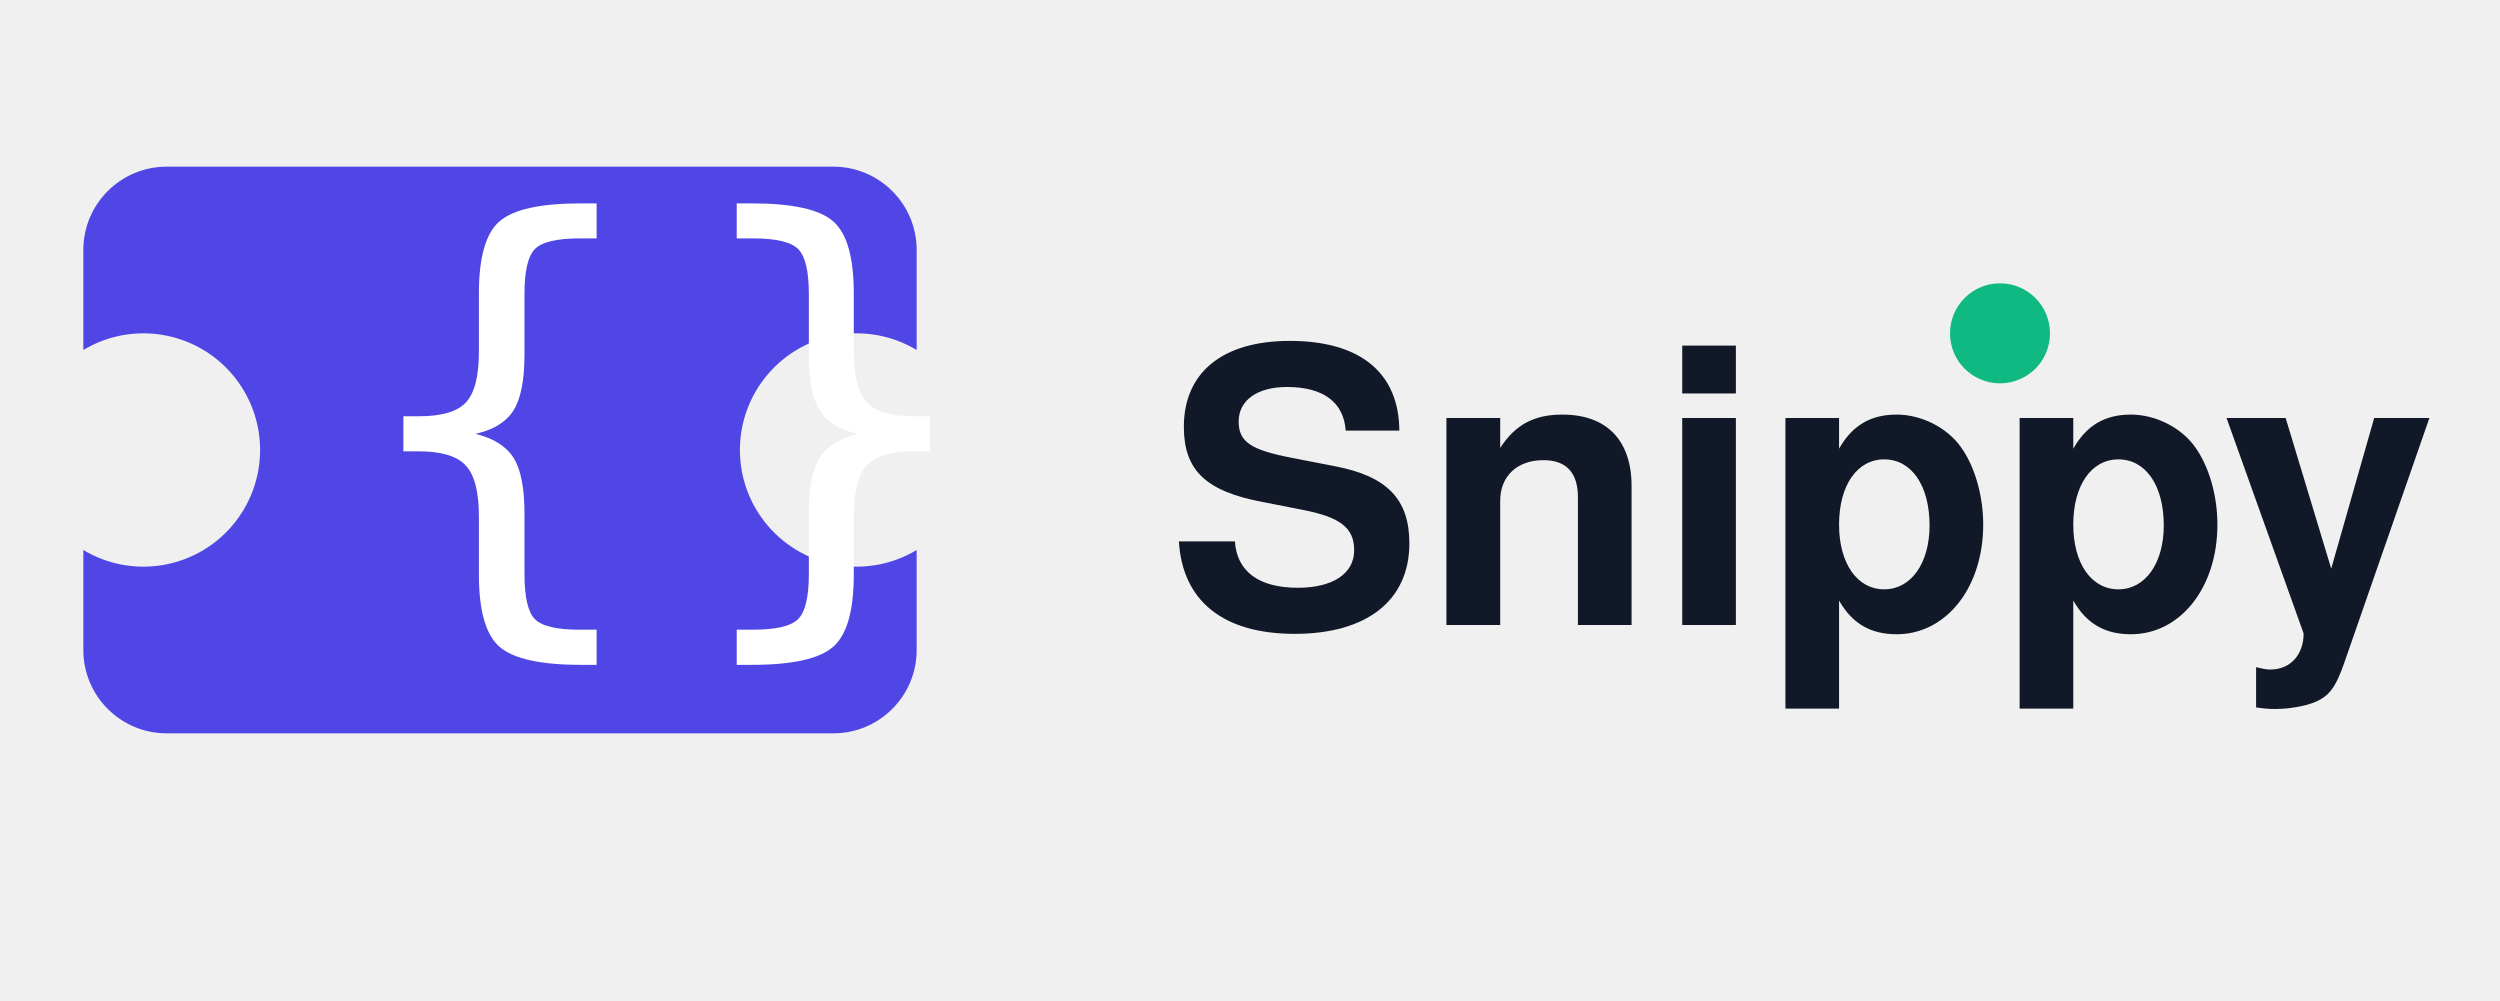
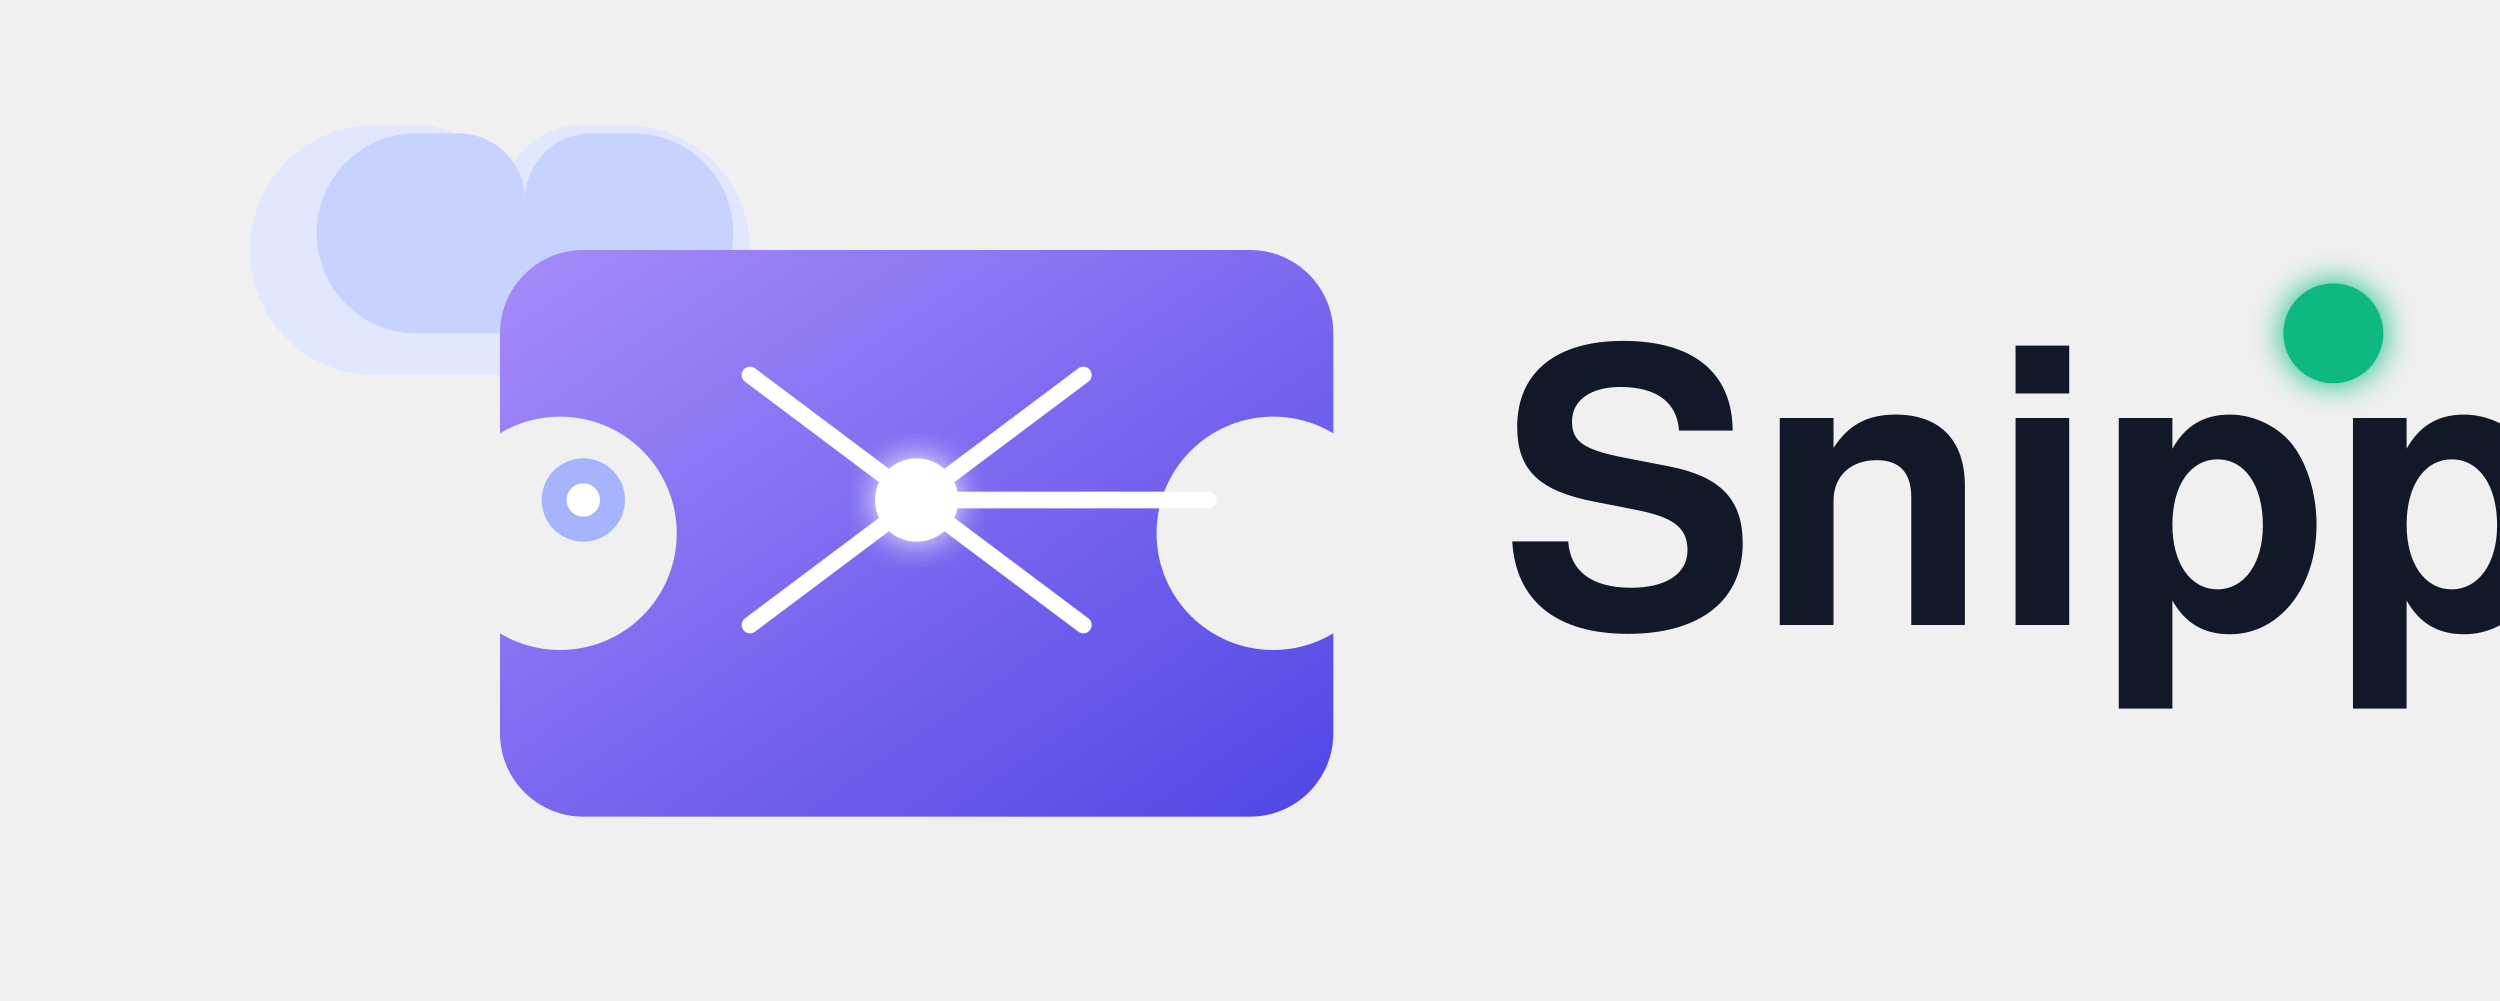
<svg xmlns="http://www.w3.org/2000/svg" width="300" height="120" viewBox="0 0 300 120" fill="none">
-   <path d="M20 20 h80 a10 10 0 0 1 10 10 v12            a14 14 0 1 0 0 24 v12 a10 10 0 0 1 -10 10 h-80            a10 10 0 0 1 -10 -10 v-12            a14 14 0 1 0 0 -24 v-12 a10 10 0 0 1 10 -10 z" fill="#4F46E5" />
-   <text x="60" y="70" text-anchor="middle" font-family="Consolas, Menlo, monospace" font-size="60" fill="#FFFFFF">{</text>
-   <text x="100" y="70" text-anchor="middle" font-family="Consolas, Menlo, monospace" font-size="60" fill="#FFFFFF">}</text>
-   <text x="140" y="75" font-family="Segoe UI, Helvetica, Arial, sans-serif" font-weight="700" font-size="46" fill="#111827">Snippy</text>
-   <circle cx="240" cy="40" r="6" fill="#10B981" />
+   <defs>
+     <linearGradient id="aiGradient" x1="0%" y1="0%" x2="100%" y2="100%">
+       <stop offset="0%" style="stop-color:#A78BFA;stop-opacity:1" />
+       <stop offset="100%" style="stop-color:#4F46E5;stop-opacity:1" />
+     </linearGradient>
+     <filter id="glow" x="-50%" y="-50%" width="200%" height="200%">
+       <feGaussianBlur stdDeviation="2" result="coloredBlur" />
+       <feMerge>
+         <feMergeNode in="coloredBlur" />
+         <feMergeNode in="SourceGraphic" />
+       </feMerge>
+     </filter>
+   </defs>
+   <path d="M45 45 a 15 15 0 0 1 0 -30 h 5 a 10 10 0 0 1 10 10 a 10 10 0 0 1 10 -10 h 5 a 15 15 0 0 1 0 30 z" fill="#E0E7FF" />
+   <path d="M50 40 a 12 12 0 0 1 0 -24 h 5 a 8 8 0 0 1 8 8 a 8 8 0 0 1 8 -8 h 5 a 12 12 0 0 1 0 24 z" fill="#C7D2FE" />
+   <path d="M70 30 h80 a10 10 0 0 1 10 10 v12            a14 14 0 1 0 0 24 v12 a10 10 0 0 1 -10 10 h-80            a10 10 0 0 1 -10 -10 v-12            a14 14 0 1 0 0 -24 v-12 a10 10 0 0 1 10 -10 z" fill="url(#aiGradient)" />
+   <g stroke="#FFFFFF" stroke-width="2" stroke-linecap="round">
+     <circle cx="110" cy="60" r="4" fill="#FFFFFF" filter="url(#glow)" />
+     <line x1="110" y1="60" x2="90" y2="45" />
+     <line x1="110" y1="60" x2="90" y2="75" />
+     <line x1="110" y1="60" x2="130" y2="45" />
+     <line x1="110" y1="60" x2="130" y2="75" />
+     <line x1="110" y1="60" x2="145" y2="60" />
+   </g>
+   <circle cx="70" cy="60" r="5" fill="#A5B4FC" />
+   <circle cx="70" cy="60" r="2" fill="#FFFFFF" />
+   <text x="180" y="75" font-family="Segoe UI, Helvetica, Arial, sans-serif" font-weight="700" font-size="46" fill="#111827">Snippy</text>
+   <circle cx="280" cy="40" r="6" fill="#10B981" filter="url(#glow)" />
</svg>
